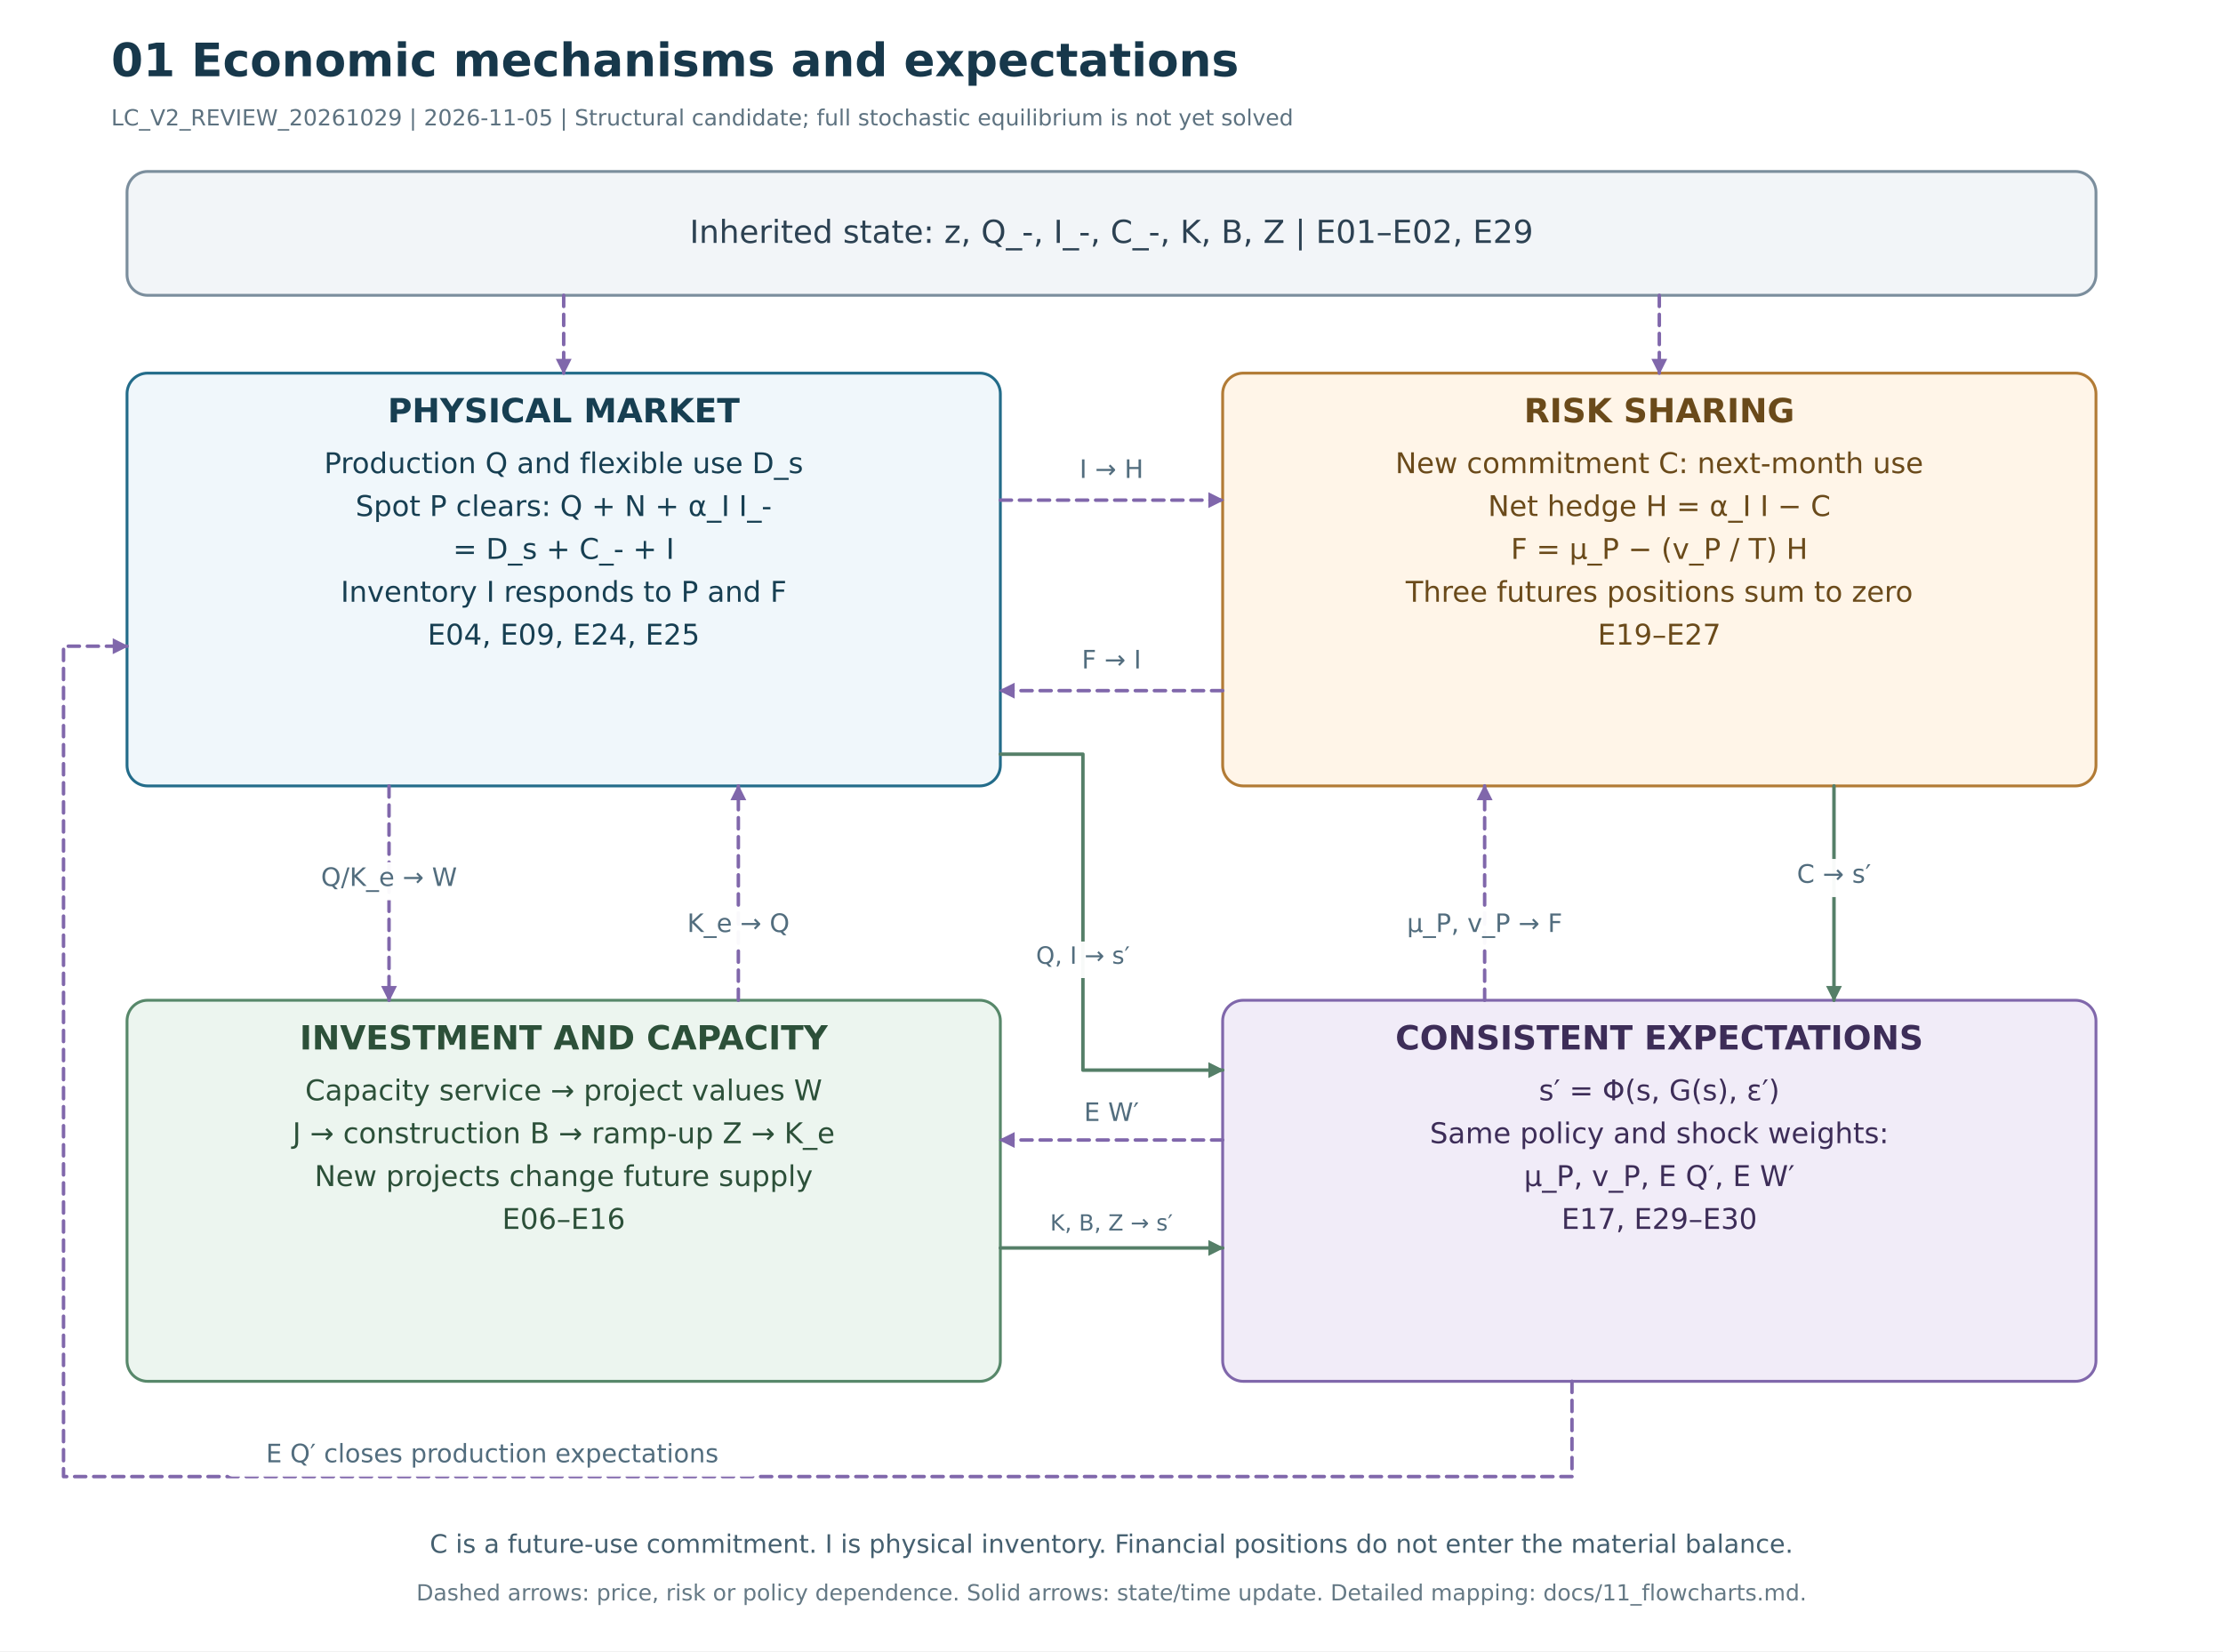
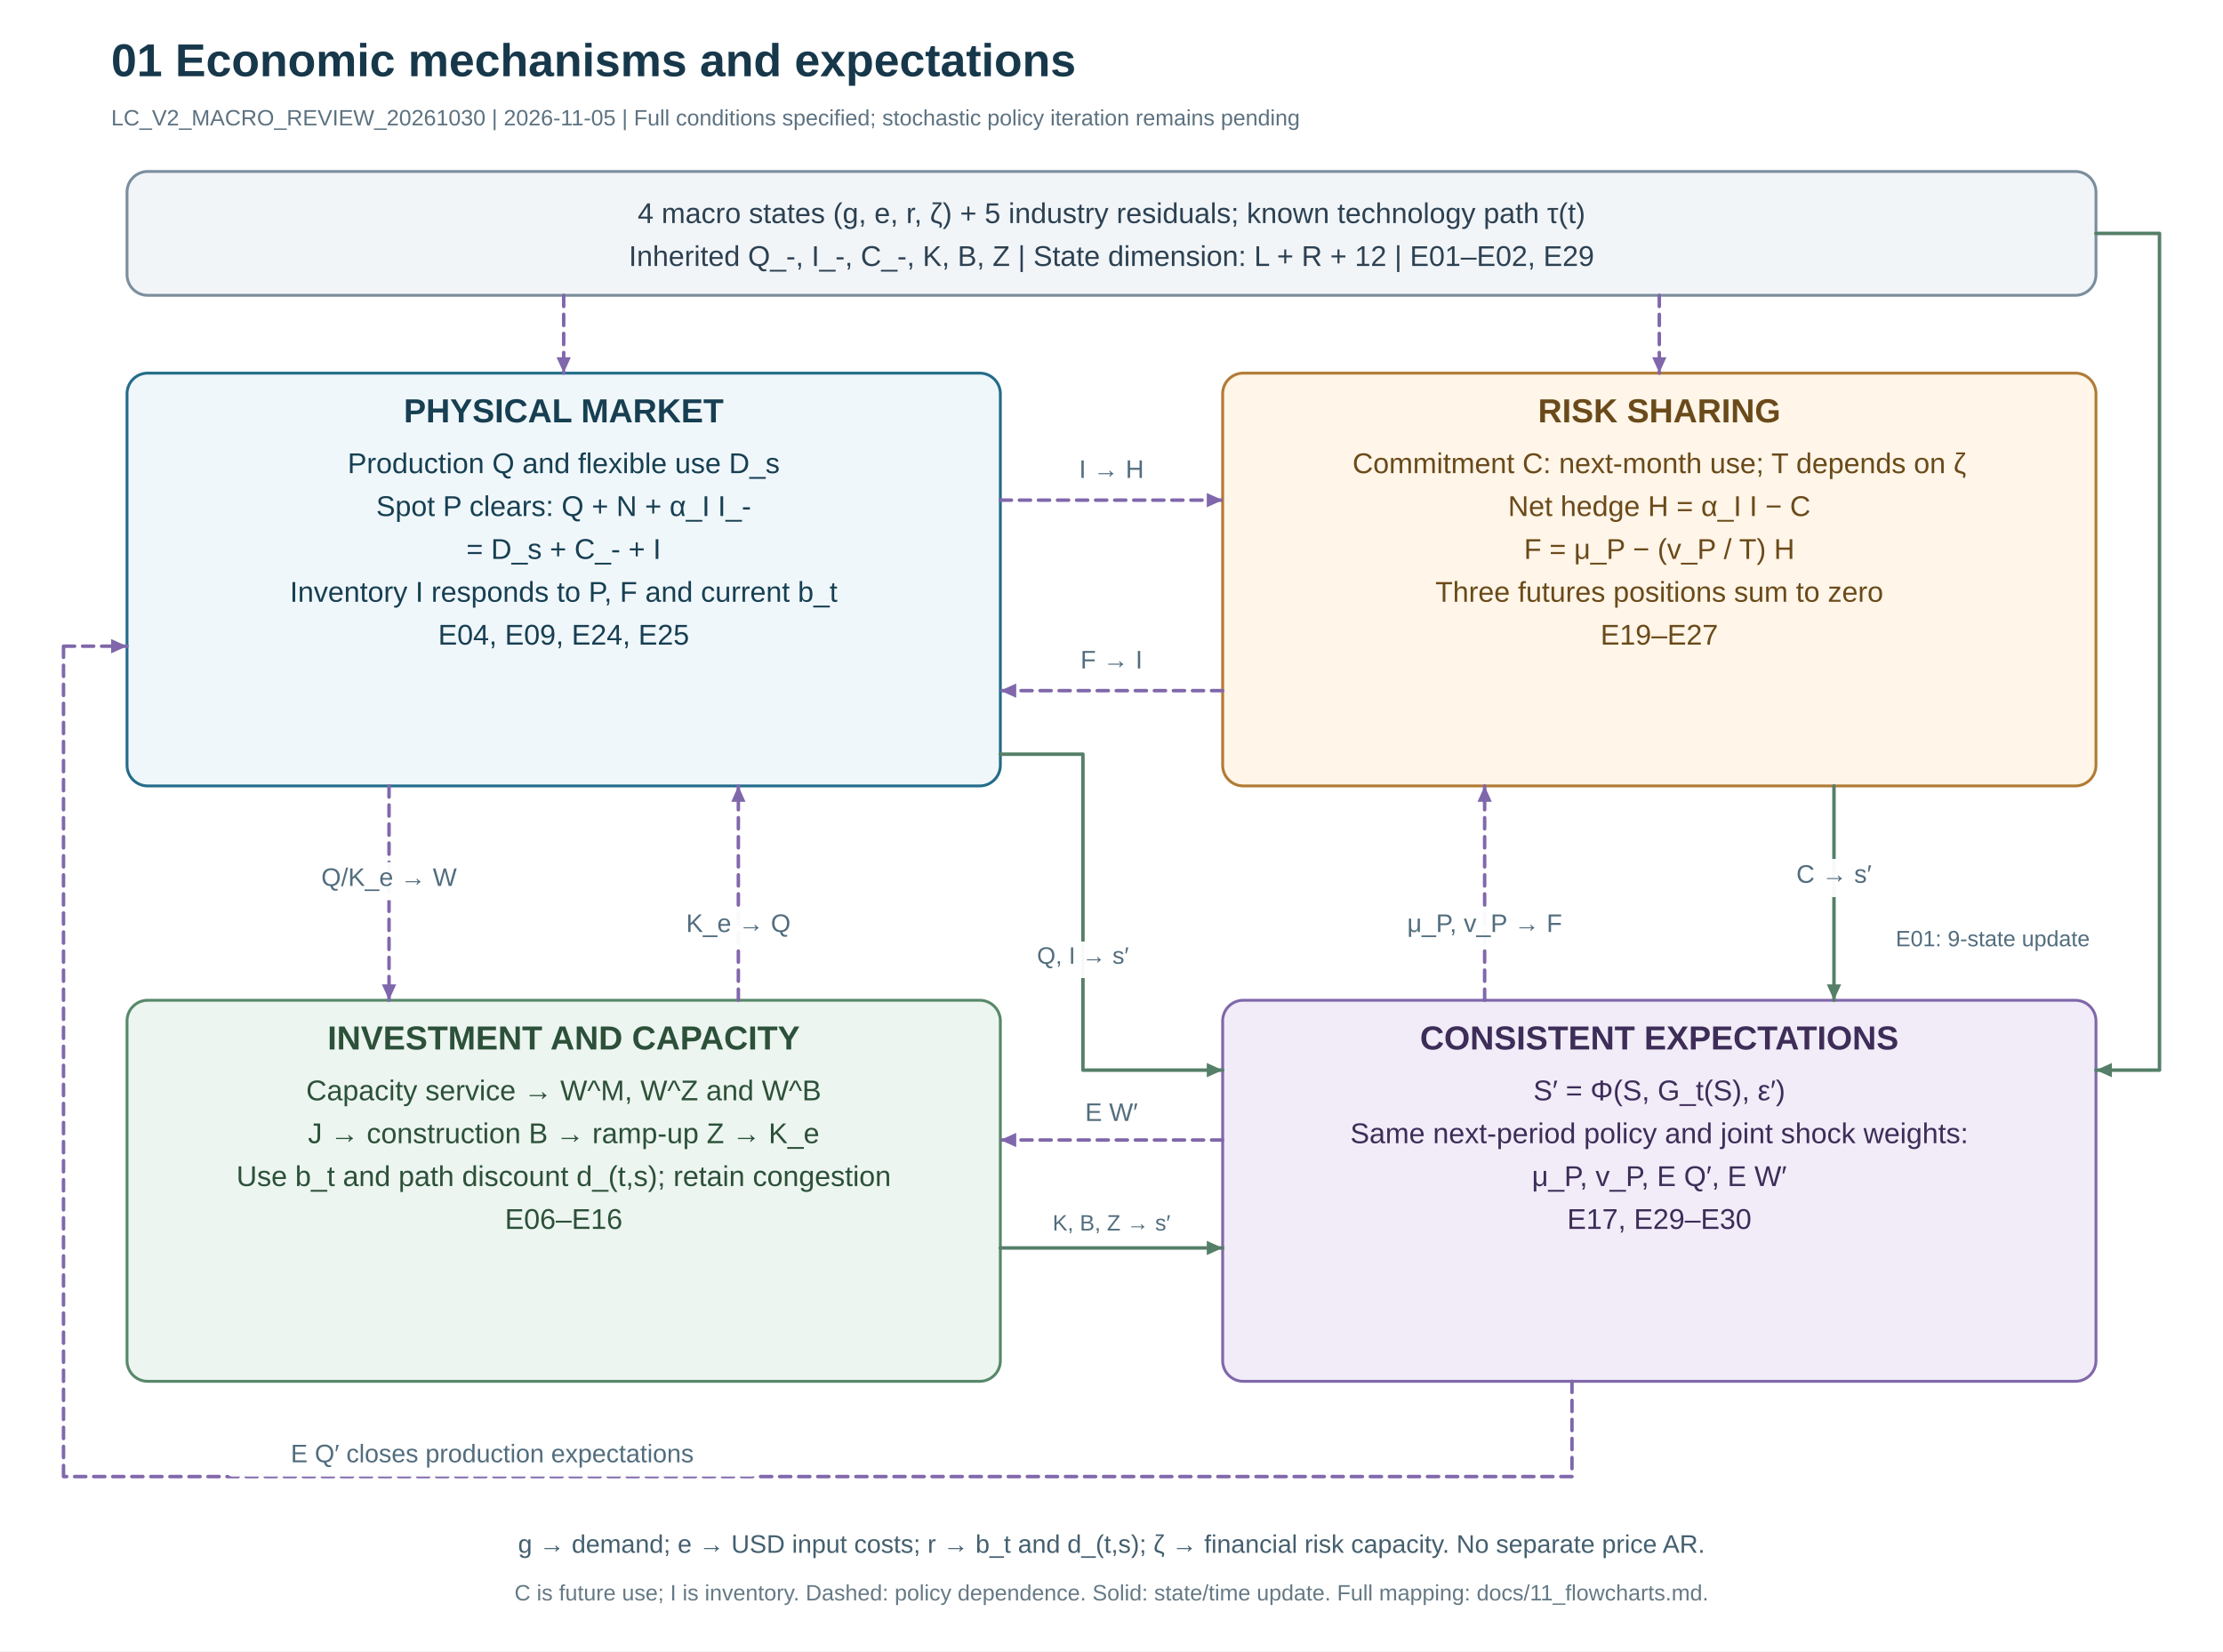
<svg xmlns="http://www.w3.org/2000/svg" width="1400" height="1040" viewBox="0 0 1400 1040" role="img">
  <defs>
    <marker id="arrow-ink" markerWidth="10" markerHeight="10" refX="9" refY="5" orient="auto" markerUnits="userSpaceOnUse">
      <path d="M 0 0 L 10 5 L 0 10 z" fill="#344C5C" />
    </marker>
    <marker id="arrow-policy" markerWidth="10" markerHeight="10" refX="9" refY="5" orient="auto" markerUnits="userSpaceOnUse">
      <path d="M 0 0 L 10 5 L 0 10 z" fill="#8067AB" />
    </marker>
    <marker id="arrow-time" markerWidth="10" markerHeight="10" refX="9" refY="5" orient="auto" markerUnits="userSpaceOnUse">
      <path d="M 0 0 L 10 5 L 0 10 z" fill="#557F68" />
    </marker>
  </defs>
  <rect width="1400" height="1040" fill="#FFFFFF" />
-   <g font-family="DejaVu Sans, Arial, sans-serif">
+   <g font-family="Arial">
    <text x="70" y="48" fill="#17384B" font-size="29" text-anchor="start" font-weight="700">01  Economic mechanisms and expectations</text>
-     <text x="70" y="79" fill="#5D7280" font-size="14" text-anchor="start" font-weight="400">LC_V2_REVIEW_20261029 | 2026-11-05 | Structural candidate; full stochastic equilibrium is not yet solved</text>
+     <text x="70" y="79" fill="#5D7280" font-size="14" text-anchor="start" font-weight="400">LC_V2_MACRO_REVIEW_20261030 | 2026-11-05 | Full conditions specified; stochastic policy iteration remains pending</text>
    <rect x="80" y="108" width="1240" height="78" rx="13" fill="#F2F5F8" stroke="#7B8E9D" stroke-width="1.8" />
-     <text x="700.0" y="153.0" fill="#2C4152" font-size="20" text-anchor="middle" font-weight="400">Inherited state: z, Q_-, I_-, C_-, K, B, Z   |   E01–E02, E29</text>
+     <text x="700.0" y="140.5" fill="#2C4152" font-size="18" text-anchor="middle" font-weight="400">4 macro states (g, e, r, ζ) + 5 industry residuals; known technology path τ(t)</text>
+     <text x="700.0" y="167.5" fill="#2C4152" font-size="18" text-anchor="middle" font-weight="400">Inherited Q_-, I_-, C_-, K, B, Z  |  State dimension: L + R + 12  |  E01–E02, E29</text>
    <rect x="80" y="235" width="550" height="260" rx="13" fill="#F0F7FB" stroke="#236C8A" stroke-width="1.8" />
    <text x="355.0" y="266" fill="#173F52" font-size="21" text-anchor="middle" font-weight="700">PHYSICAL MARKET</text>
    <text x="355.0" y="298" fill="#173F52" font-size="18" text-anchor="middle" font-weight="400">Production Q and flexible use D_s</text>
    <text x="355.0" y="325" fill="#173F52" font-size="18" text-anchor="middle" font-weight="400">Spot P clears: Q + N + α_I I_-</text>
    <text x="355.0" y="352" fill="#173F52" font-size="18" text-anchor="middle" font-weight="400">= D_s + C_- + I</text>
-     <text x="355.0" y="379" fill="#173F52" font-size="18" text-anchor="middle" font-weight="400">Inventory I responds to P and F</text>
+     <text x="355.0" y="379" fill="#173F52" font-size="18" text-anchor="middle" font-weight="400">Inventory I responds to P, F and current b_t</text>
    <text x="355.0" y="406" fill="#173F52" font-size="18" text-anchor="middle" font-weight="400">E04, E09, E24, E25</text>
    <rect x="770" y="235" width="550" height="260" rx="13" fill="#FFF5E8" stroke="#B27B35" stroke-width="1.8" />
    <text x="1045.0" y="266" fill="#6A4A1A" font-size="21" text-anchor="middle" font-weight="700">RISK SHARING</text>
-     <text x="1045.0" y="298" fill="#6A4A1A" font-size="18" text-anchor="middle" font-weight="400">New commitment C: next-month use</text>
+     <text x="1045.0" y="298" fill="#6A4A1A" font-size="18" text-anchor="middle" font-weight="400">Commitment C: next-month use; T depends on ζ</text>
    <text x="1045.0" y="325" fill="#6A4A1A" font-size="18" text-anchor="middle" font-weight="400">Net hedge H = α_I I − C</text>
    <text x="1045.0" y="352" fill="#6A4A1A" font-size="18" text-anchor="middle" font-weight="400">F = μ_P − (v_P / T) H</text>
    <text x="1045.0" y="379" fill="#6A4A1A" font-size="18" text-anchor="middle" font-weight="400">Three futures positions sum to zero</text>
    <text x="1045.0" y="406" fill="#6A4A1A" font-size="18" text-anchor="middle" font-weight="400">E19–E27</text>
    <rect x="80" y="630" width="550" height="240" rx="13" fill="#ECF5EF" stroke="#57886A" stroke-width="1.8" />
    <text x="355.0" y="661" fill="#2C5039" font-size="21" text-anchor="middle" font-weight="700">INVESTMENT AND CAPACITY</text>
-     <text x="355.0" y="693" fill="#2C5039" font-size="18" text-anchor="middle" font-weight="400">Capacity service → project values W</text>
+     <text x="355.0" y="693" fill="#2C5039" font-size="18" text-anchor="middle" font-weight="400">Capacity service → W^M, W^Z and W^B</text>
    <text x="355.0" y="720" fill="#2C5039" font-size="18" text-anchor="middle" font-weight="400">J → construction B → ramp-up Z → K_e</text>
-     <text x="355.0" y="747" fill="#2C5039" font-size="18" text-anchor="middle" font-weight="400">New projects change future supply</text>
+     <text x="355.0" y="747" fill="#2C5039" font-size="18" text-anchor="middle" font-weight="400">Use b_t and path discount d_(t,s); retain congestion</text>
    <text x="355.0" y="774" fill="#2C5039" font-size="18" text-anchor="middle" font-weight="400">E06–E16</text>
    <rect x="770" y="630" width="550" height="240" rx="13" fill="#F1ECF8" stroke="#8067AB" stroke-width="1.8" />
    <text x="1045.0" y="661" fill="#3D2D58" font-size="21" text-anchor="middle" font-weight="700">CONSISTENT EXPECTATIONS</text>
-     <text x="1045.0" y="693" fill="#3D2D58" font-size="18" text-anchor="middle" font-weight="400">s′ = Φ(s, G(s), ε′)</text>
-     <text x="1045.0" y="720" fill="#3D2D58" font-size="18" text-anchor="middle" font-weight="400">Same policy and shock weights:</text>
+     <text x="1045.0" y="693" fill="#3D2D58" font-size="18" text-anchor="middle" font-weight="400">S′ = Φ(S, G_t(S), ε′)</text>
+     <text x="1045.0" y="720" fill="#3D2D58" font-size="18" text-anchor="middle" font-weight="400">Same next-period policy and joint shock weights:</text>
    <text x="1045.0" y="747" fill="#3D2D58" font-size="18" text-anchor="middle" font-weight="400">μ_P, v_P, E Q′, E W′</text>
    <text x="1045.0" y="774" fill="#3D2D58" font-size="18" text-anchor="middle" font-weight="400">E17, E29–E30</text>
-     <path d="M 355 186 L 355 235" fill="none" stroke="#8067AB" stroke-width="2.2" stroke-linecap="round" stroke-linejoin="round" stroke-dasharray="7 5" marker-end="url(#arrow-policy)" />
-     <path d="M 1045 186 L 1045 235" fill="none" stroke="#8067AB" stroke-width="2.2" stroke-linecap="round" stroke-linejoin="round" stroke-dasharray="7 5" marker-end="url(#arrow-policy)" />
-     <path d="M 630 315 L 770 315" fill="none" stroke="#8067AB" stroke-width="2.2" stroke-linecap="round" stroke-linejoin="round" stroke-dasharray="7 5" marker-end="url(#arrow-policy)" />
+     <path d="M 355.000 186.000 L 355.000 193.000 M 355.000 198.000 L 355.000 205.000 M 355.000 210.000 L 355.000 217.000 M 355.000 222.000 L 355.000 229.000 M 355.000 234.000 L 355.000 235.000" fill="none" stroke="#8067AB" stroke-width="2.2" stroke-linecap="round" stroke-linejoin="round" />
+     <polygon points="355.000,235.000 350.500,225.000 359.500,225.000" fill="#8067AB" />
+     <path d="M 1045.000 186.000 L 1045.000 193.000 M 1045.000 198.000 L 1045.000 205.000 M 1045.000 210.000 L 1045.000 217.000 M 1045.000 222.000 L 1045.000 229.000 M 1045.000 234.000 L 1045.000 235.000" fill="none" stroke="#8067AB" stroke-width="2.2" stroke-linecap="round" stroke-linejoin="round" />
+     <polygon points="1045.000,235.000 1040.500,225.000 1049.500,225.000" fill="#8067AB" />
+     <path d="M 1320 147 L 1360 147 L 1360 674 L 1320 674" fill="none" stroke="#557F68" stroke-width="2.2" stroke-linecap="round" stroke-linejoin="round" />
+     <polygon points="1320.000,674.000 1330.000,669.500 1330.000,678.500" fill="#557F68" />
+     <rect x="1171.19" y="583" width="167.62" height="22" rx="4" fill="#FFFFFF" fill-opacity="0.96" />
+     <text x="1255" y="596" fill="#526D7E" font-size="14" text-anchor="middle" font-weight="400">E01: 9-state update</text>
+     <path d="M 630.000 315.000 L 637.000 315.000 M 642.000 315.000 L 649.000 315.000 M 654.000 315.000 L 661.000 315.000 M 666.000 315.000 L 673.000 315.000 M 678.000 315.000 L 685.000 315.000 M 690.000 315.000 L 697.000 315.000 M 702.000 315.000 L 709.000 315.000 M 714.000 315.000 L 721.000 315.000 M 726.000 315.000 L 733.000 315.000 M 738.000 315.000 L 745.000 315.000 M 750.000 315.000 L 757.000 315.000 M 762.000 315.000 L 769.000 315.000" fill="none" stroke="#8067AB" stroke-width="2.2" stroke-linecap="round" stroke-linejoin="round" />
+     <polygon points="770.000,315.000 760.000,319.500 760.000,310.500" fill="#8067AB" />
    <rect x="669.2" y="286" width="61.6" height="24" rx="4" fill="#FFFFFF" fill-opacity="0.96" />
    <text x="700" y="301" fill="#526D7E" font-size="16" text-anchor="middle" font-weight="400">I → H</text>
-     <path d="M 770 435 L 630 435" fill="none" stroke="#8067AB" stroke-width="2.2" stroke-linecap="round" stroke-linejoin="round" stroke-dasharray="7 5" marker-end="url(#arrow-policy)" />
+     <path d="M 770.000 435.000 L 763.000 435.000 M 758.000 435.000 L 751.000 435.000 M 746.000 435.000 L 739.000 435.000 M 734.000 435.000 L 727.000 435.000 M 722.000 435.000 L 715.000 435.000 M 710.000 435.000 L 703.000 435.000 M 698.000 435.000 L 691.000 435.000 M 686.000 435.000 L 679.000 435.000 M 674.000 435.000 L 667.000 435.000 M 662.000 435.000 L 655.000 435.000 M 650.000 435.000 L 643.000 435.000 M 638.000 435.000 L 631.000 435.000" fill="none" stroke="#8067AB" stroke-width="2.2" stroke-linecap="round" stroke-linejoin="round" />
+     <polygon points="630.000,435.000 640.000,430.500 640.000,439.500" fill="#8067AB" />
    <rect x="669.2" y="406" width="61.6" height="24" rx="4" fill="#FFFFFF" fill-opacity="0.96" />
    <text x="700" y="421" fill="#526D7E" font-size="16" text-anchor="middle" font-weight="400">F → I</text>
-     <path d="M 245 495 L 245 630" fill="none" stroke="#8067AB" stroke-width="2.2" stroke-linecap="round" stroke-linejoin="round" stroke-dasharray="7 5" marker-end="url(#arrow-policy)" />
+     <path d="M 245.000 495.000 L 245.000 502.000 M 245.000 507.000 L 245.000 514.000 M 245.000 519.000 L 245.000 526.000 M 245.000 531.000 L 245.000 538.000 M 245.000 543.000 L 245.000 550.000 M 245.000 555.000 L 245.000 562.000 M 245.000 567.000 L 245.000 574.000 M 245.000 579.000 L 245.000 586.000 M 245.000 591.000 L 245.000 598.000 M 245.000 603.000 L 245.000 610.000 M 245.000 615.000 L 245.000 622.000 M 245.000 627.000 L 245.000 630.000" fill="none" stroke="#8067AB" stroke-width="2.2" stroke-linecap="round" stroke-linejoin="round" />
+     <polygon points="245.000,630.000 240.500,620.000 249.500,620.000" fill="#8067AB" />
    <rect x="195.96" y="543" width="98.08" height="24" rx="4" fill="#FFFFFF" fill-opacity="0.96" />
    <text x="245" y="558" fill="#526D7E" font-size="16" text-anchor="middle" font-weight="400">Q/K_e → W</text>
-     <path d="M 465 630 L 465 495" fill="none" stroke="#8067AB" stroke-width="2.2" stroke-linecap="round" stroke-linejoin="round" stroke-dasharray="7 5" marker-end="url(#arrow-policy)" />
+     <path d="M 465.000 630.000 L 465.000 623.000 M 465.000 618.000 L 465.000 611.000 M 465.000 606.000 L 465.000 599.000 M 465.000 594.000 L 465.000 587.000 M 465.000 582.000 L 465.000 575.000 M 465.000 570.000 L 465.000 563.000 M 465.000 558.000 L 465.000 551.000 M 465.000 546.000 L 465.000 539.000 M 465.000 534.000 L 465.000 527.000 M 465.000 522.000 L 465.000 515.000 M 465.000 510.000 L 465.000 503.000 M 465.000 498.000 L 465.000 495.000" fill="none" stroke="#8067AB" stroke-width="2.2" stroke-linecap="round" stroke-linejoin="round" />
+     <polygon points="465.000,495.000 469.500,505.000 460.500,505.000" fill="#8067AB" />
    <rect x="425.08" y="572" width="79.84" height="24" rx="4" fill="#FFFFFF" fill-opacity="0.96" />
    <text x="465" y="587" fill="#526D7E" font-size="16" text-anchor="middle" font-weight="400">K_e → Q</text>
-     <path d="M 1155 495 L 1155 630" fill="none" stroke="#557F68" stroke-width="2.2" stroke-linecap="round" stroke-linejoin="round" marker-end="url(#arrow-time)" />
+     <path d="M 1155 495 L 1155 630" fill="none" stroke="#557F68" stroke-width="2.2" stroke-linecap="round" stroke-linejoin="round" />
+     <polygon points="1155.000,630.000 1150.500,620.000 1159.500,620.000" fill="#557F68" />
    <rect x="1119.64" y="541" width="70.72" height="24" rx="4" fill="#FFFFFF" fill-opacity="0.96" />
    <text x="1155" y="556" fill="#526D7E" font-size="16" text-anchor="middle" font-weight="400">C → s′</text>
-     <path d="M 935 630 L 935 495" fill="none" stroke="#8067AB" stroke-width="2.2" stroke-linecap="round" stroke-linejoin="round" stroke-dasharray="7 5" marker-end="url(#arrow-policy)" />
+     <path d="M 935.000 630.000 L 935.000 623.000 M 935.000 618.000 L 935.000 611.000 M 935.000 606.000 L 935.000 599.000 M 935.000 594.000 L 935.000 587.000 M 935.000 582.000 L 935.000 575.000 M 935.000 570.000 L 935.000 563.000 M 935.000 558.000 L 935.000 551.000 M 935.000 546.000 L 935.000 539.000 M 935.000 534.000 L 935.000 527.000 M 935.000 522.000 L 935.000 515.000 M 935.000 510.000 L 935.000 503.000 M 935.000 498.000 L 935.000 495.000" fill="none" stroke="#8067AB" stroke-width="2.2" stroke-linecap="round" stroke-linejoin="round" />
+     <polygon points="935.000,495.000 939.500,505.000 930.500,505.000" fill="#8067AB" />
    <rect x="872.28" y="572" width="125.44" height="24" rx="4" fill="#FFFFFF" fill-opacity="0.96" />
    <text x="935" y="587" fill="#526D7E" font-size="16" text-anchor="middle" font-weight="400">μ_P, v_P → F</text>
-     <path d="M 630 475 L 682 475 L 682 674 L 770 674" fill="none" stroke="#557F68" stroke-width="2.2" stroke-linecap="round" stroke-linejoin="round" marker-end="url(#arrow-time)" />
+     <path d="M 630 475 L 682 475 L 682 674 L 770 674" fill="none" stroke="#557F68" stroke-width="2.2" stroke-linecap="round" stroke-linejoin="round" />
+     <polygon points="770.000,674.000 760.000,678.500 760.000,669.500" fill="#557F68" />
    <rect x="635.525" y="593" width="92.95" height="23" rx="4" fill="#FFFFFF" fill-opacity="0.96" />
    <text x="682" y="607" fill="#526D7E" font-size="15" text-anchor="middle" font-weight="400">Q, I → s′</text>
-     <path d="M 630 786 L 770 786" fill="none" stroke="#557F68" stroke-width="2.2" stroke-linecap="round" stroke-linejoin="round" marker-end="url(#arrow-time)" />
+     <path d="M 630 786 L 770 786" fill="none" stroke="#557F68" stroke-width="2.2" stroke-linecap="round" stroke-linejoin="round" />
+     <polygon points="770.000,786.000 760.000,790.500 760.000,781.500" fill="#557F68" />
    <rect x="644.12" y="762" width="111.76" height="22" rx="4" fill="#FFFFFF" fill-opacity="0.96" />
    <text x="700" y="775" fill="#526D7E" font-size="14" text-anchor="middle" font-weight="400">K, B, Z → s′</text>
-     <path d="M 770 718 L 630 718" fill="none" stroke="#8067AB" stroke-width="2.2" stroke-linecap="round" stroke-linejoin="round" stroke-dasharray="7 5" marker-end="url(#arrow-policy)" />
+     <path d="M 770.000 718.000 L 763.000 718.000 M 758.000 718.000 L 751.000 718.000 M 746.000 718.000 L 739.000 718.000 M 734.000 718.000 L 727.000 718.000 M 722.000 718.000 L 715.000 718.000 M 710.000 718.000 L 703.000 718.000 M 698.000 718.000 L 691.000 718.000 M 686.000 718.000 L 679.000 718.000 M 674.000 718.000 L 667.000 718.000 M 662.000 718.000 L 655.000 718.000 M 650.000 718.000 L 643.000 718.000 M 638.000 718.000 L 631.000 718.000" fill="none" stroke="#8067AB" stroke-width="2.2" stroke-linecap="round" stroke-linejoin="round" />
+     <polygon points="630.000,718.000 640.000,713.500 640.000,722.500" fill="#8067AB" />
    <rect x="673.76" y="691" width="52.48" height="24" rx="4" fill="#FFFFFF" fill-opacity="0.96" />
    <text x="700" y="706" fill="#526D7E" font-size="16" text-anchor="middle" font-weight="400">E W′</text>
-     <path d="M 990 870 L 990 930 L 40 930 L 40 407 L 80 407" fill="none" stroke="#8067AB" stroke-width="2.2" stroke-linecap="round" stroke-linejoin="round" stroke-dasharray="7 5" marker-end="url(#arrow-policy)" />
+     <path d="M 990.000 870.000 L 990.000 877.000 M 990.000 882.000 L 990.000 889.000 M 990.000 894.000 L 990.000 901.000 M 990.000 906.000 L 990.000 913.000 M 990.000 918.000 L 990.000 925.000 M 990.000 930.000 L 983.000 930.000 M 978.000 930.000 L 971.000 930.000 M 966.000 930.000 L 959.000 930.000 M 954.000 930.000 L 947.000 930.000 M 942.000 930.000 L 935.000 930.000 M 930.000 930.000 L 923.000 930.000 M 918.000 930.000 L 911.000 930.000 M 906.000 930.000 L 899.000 930.000 M 894.000 930.000 L 887.000 930.000 M 882.000 930.000 L 875.000 930.000 M 870.000 930.000 L 863.000 930.000 M 858.000 930.000 L 851.000 930.000 M 846.000 930.000 L 839.000 930.000 M 834.000 930.000 L 827.000 930.000 M 822.000 930.000 L 815.000 930.000 M 810.000 930.000 L 803.000 930.000 M 798.000 930.000 L 791.000 930.000 M 786.000 930.000 L 779.000 930.000 M 774.000 930.000 L 767.000 930.000 M 762.000 930.000 L 755.000 930.000 M 750.000 930.000 L 743.000 930.000 M 738.000 930.000 L 731.000 930.000 M 726.000 930.000 L 719.000 930.000 M 714.000 930.000 L 707.000 930.000 M 702.000 930.000 L 695.000 930.000 M 690.000 930.000 L 683.000 930.000 M 678.000 930.000 L 671.000 930.000 M 666.000 930.000 L 659.000 930.000 M 654.000 930.000 L 647.000 930.000 M 642.000 930.000 L 635.000 930.000 M 630.000 930.000 L 623.000 930.000 M 618.000 930.000 L 611.000 930.000 M 606.000 930.000 L 599.000 930.000 M 594.000 930.000 L 587.000 930.000 M 582.000 930.000 L 575.000 930.000 M 570.000 930.000 L 563.000 930.000 M 558.000 930.000 L 551.000 930.000 M 546.000 930.000 L 539.000 930.000 M 534.000 930.000 L 527.000 930.000 M 522.000 930.000 L 515.000 930.000 M 510.000 930.000 L 503.000 930.000 M 498.000 930.000 L 491.000 930.000 M 486.000 930.000 L 479.000 930.000 M 474.000 930.000 L 467.000 930.000 M 462.000 930.000 L 455.000 930.000 M 450.000 930.000 L 443.000 930.000 M 438.000 930.000 L 431.000 930.000 M 426.000 930.000 L 419.000 930.000 M 414.000 930.000 L 407.000 930.000 M 402.000 930.000 L 395.000 930.000 M 390.000 930.000 L 383.000 930.000 M 378.000 930.000 L 371.000 930.000 M 366.000 930.000 L 359.000 930.000 M 354.000 930.000 L 347.000 930.000 M 342.000 930.000 L 335.000 930.000 M 330.000 930.000 L 323.000 930.000 M 318.000 930.000 L 311.000 930.000 M 306.000 930.000 L 299.000 930.000 M 294.000 930.000 L 287.000 930.000 M 282.000 930.000 L 275.000 930.000 M 270.000 930.000 L 263.000 930.000 M 258.000 930.000 L 251.000 930.000 M 246.000 930.000 L 239.000 930.000 M 234.000 930.000 L 227.000 930.000 M 222.000 930.000 L 215.000 930.000 M 210.000 930.000 L 203.000 930.000 M 198.000 930.000 L 191.000 930.000 M 186.000 930.000 L 179.000 930.000 M 174.000 930.000 L 167.000 930.000 M 162.000 930.000 L 155.000 930.000 M 150.000 930.000 L 143.000 930.000 M 138.000 930.000 L 131.000 930.000 M 126.000 930.000 L 119.000 930.000 M 114.000 930.000 L 107.000 930.000 M 102.000 930.000 L 95.000 930.000 M 90.000 930.000 L 83.000 930.000 M 78.000 930.000 L 71.000 930.000 M 66.000 930.000 L 59.000 930.000 M 54.000 930.000 L 47.000 930.000 M 42.000 930.000 L 40.000 930.000 M 40.000 930.000 L 40.000 923.000 M 40.000 918.000 L 40.000 911.000 M 40.000 906.000 L 40.000 899.000 M 40.000 894.000 L 40.000 887.000 M 40.000 882.000 L 40.000 875.000 M 40.000 870.000 L 40.000 863.000 M 40.000 858.000 L 40.000 851.000 M 40.000 846.000 L 40.000 839.000 M 40.000 834.000 L 40.000 827.000 M 40.000 822.000 L 40.000 815.000 M 40.000 810.000 L 40.000 803.000 M 40.000 798.000 L 40.000 791.000 M 40.000 786.000 L 40.000 779.000 M 40.000 774.000 L 40.000 767.000 M 40.000 762.000 L 40.000 755.000 M 40.000 750.000 L 40.000 743.000 M 40.000 738.000 L 40.000 731.000 M 40.000 726.000 L 40.000 719.000 M 40.000 714.000 L 40.000 707.000 M 40.000 702.000 L 40.000 695.000 M 40.000 690.000 L 40.000 683.000 M 40.000 678.000 L 40.000 671.000 M 40.000 666.000 L 40.000 659.000 M 40.000 654.000 L 40.000 647.000 M 40.000 642.000 L 40.000 635.000 M 40.000 630.000 L 40.000 623.000 M 40.000 618.000 L 40.000 611.000 M 40.000 606.000 L 40.000 599.000 M 40.000 594.000 L 40.000 587.000 M 40.000 582.000 L 40.000 575.000 M 40.000 570.000 L 40.000 563.000 M 40.000 558.000 L 40.000 551.000 M 40.000 546.000 L 40.000 539.000 M 40.000 534.000 L 40.000 527.000 M 40.000 522.000 L 40.000 515.000 M 40.000 510.000 L 40.000 503.000 M 40.000 498.000 L 40.000 491.000 M 40.000 486.000 L 40.000 479.000 M 40.000 474.000 L 40.000 467.000 M 40.000 462.000 L 40.000 455.000 M 40.000 450.000 L 40.000 443.000 M 40.000 438.000 L 40.000 431.000 M 40.000 426.000 L 40.000 419.000 M 40.000 414.000 L 40.000 407.000 M 40.000 407.000 L 47.000 407.000 M 52.000 407.000 L 59.000 407.000 M 64.000 407.000 L 71.000 407.000 M 76.000 407.000 L 80.000 407.000" fill="none" stroke="#8067AB" stroke-width="2.2" stroke-linecap="round" stroke-linejoin="round" />
+     <polygon points="80.000,407.000 70.000,411.500 70.000,402.500" fill="#8067AB" />
    <rect x="142.4" y="906" width="335.2" height="24" rx="4" fill="#FFFFFF" fill-opacity="0.96" />
    <text x="310" y="921" fill="#526D7E" font-size="16" text-anchor="middle" font-weight="400">E Q′ closes production expectations</text>
-     <text x="700" y="978" fill="#445F6F" font-size="16" text-anchor="middle" font-weight="400">C is a future-use commitment. I is physical inventory. Financial positions do not enter the material balance.</text>
-     <text x="700" y="1008" fill="#657985" font-size="14" text-anchor="middle" font-weight="400">Dashed arrows: price, risk or policy dependence. Solid arrows: state/time update. Detailed mapping: docs/11_flowcharts.md.</text>
+     <text x="700" y="978" fill="#445F6F" font-size="16" text-anchor="middle" font-weight="400">g → demand; e → USD input costs; r → b_t and d_(t,s); ζ → financial risk capacity. No separate price AR.</text>
+     <text x="700" y="1008" fill="#657985" font-size="14" text-anchor="middle" font-weight="400">C is future use; I is inventory. Dashed: policy dependence. Solid: state/time update. Full mapping: docs/11_flowcharts.md.</text>
  </g>
</svg>
